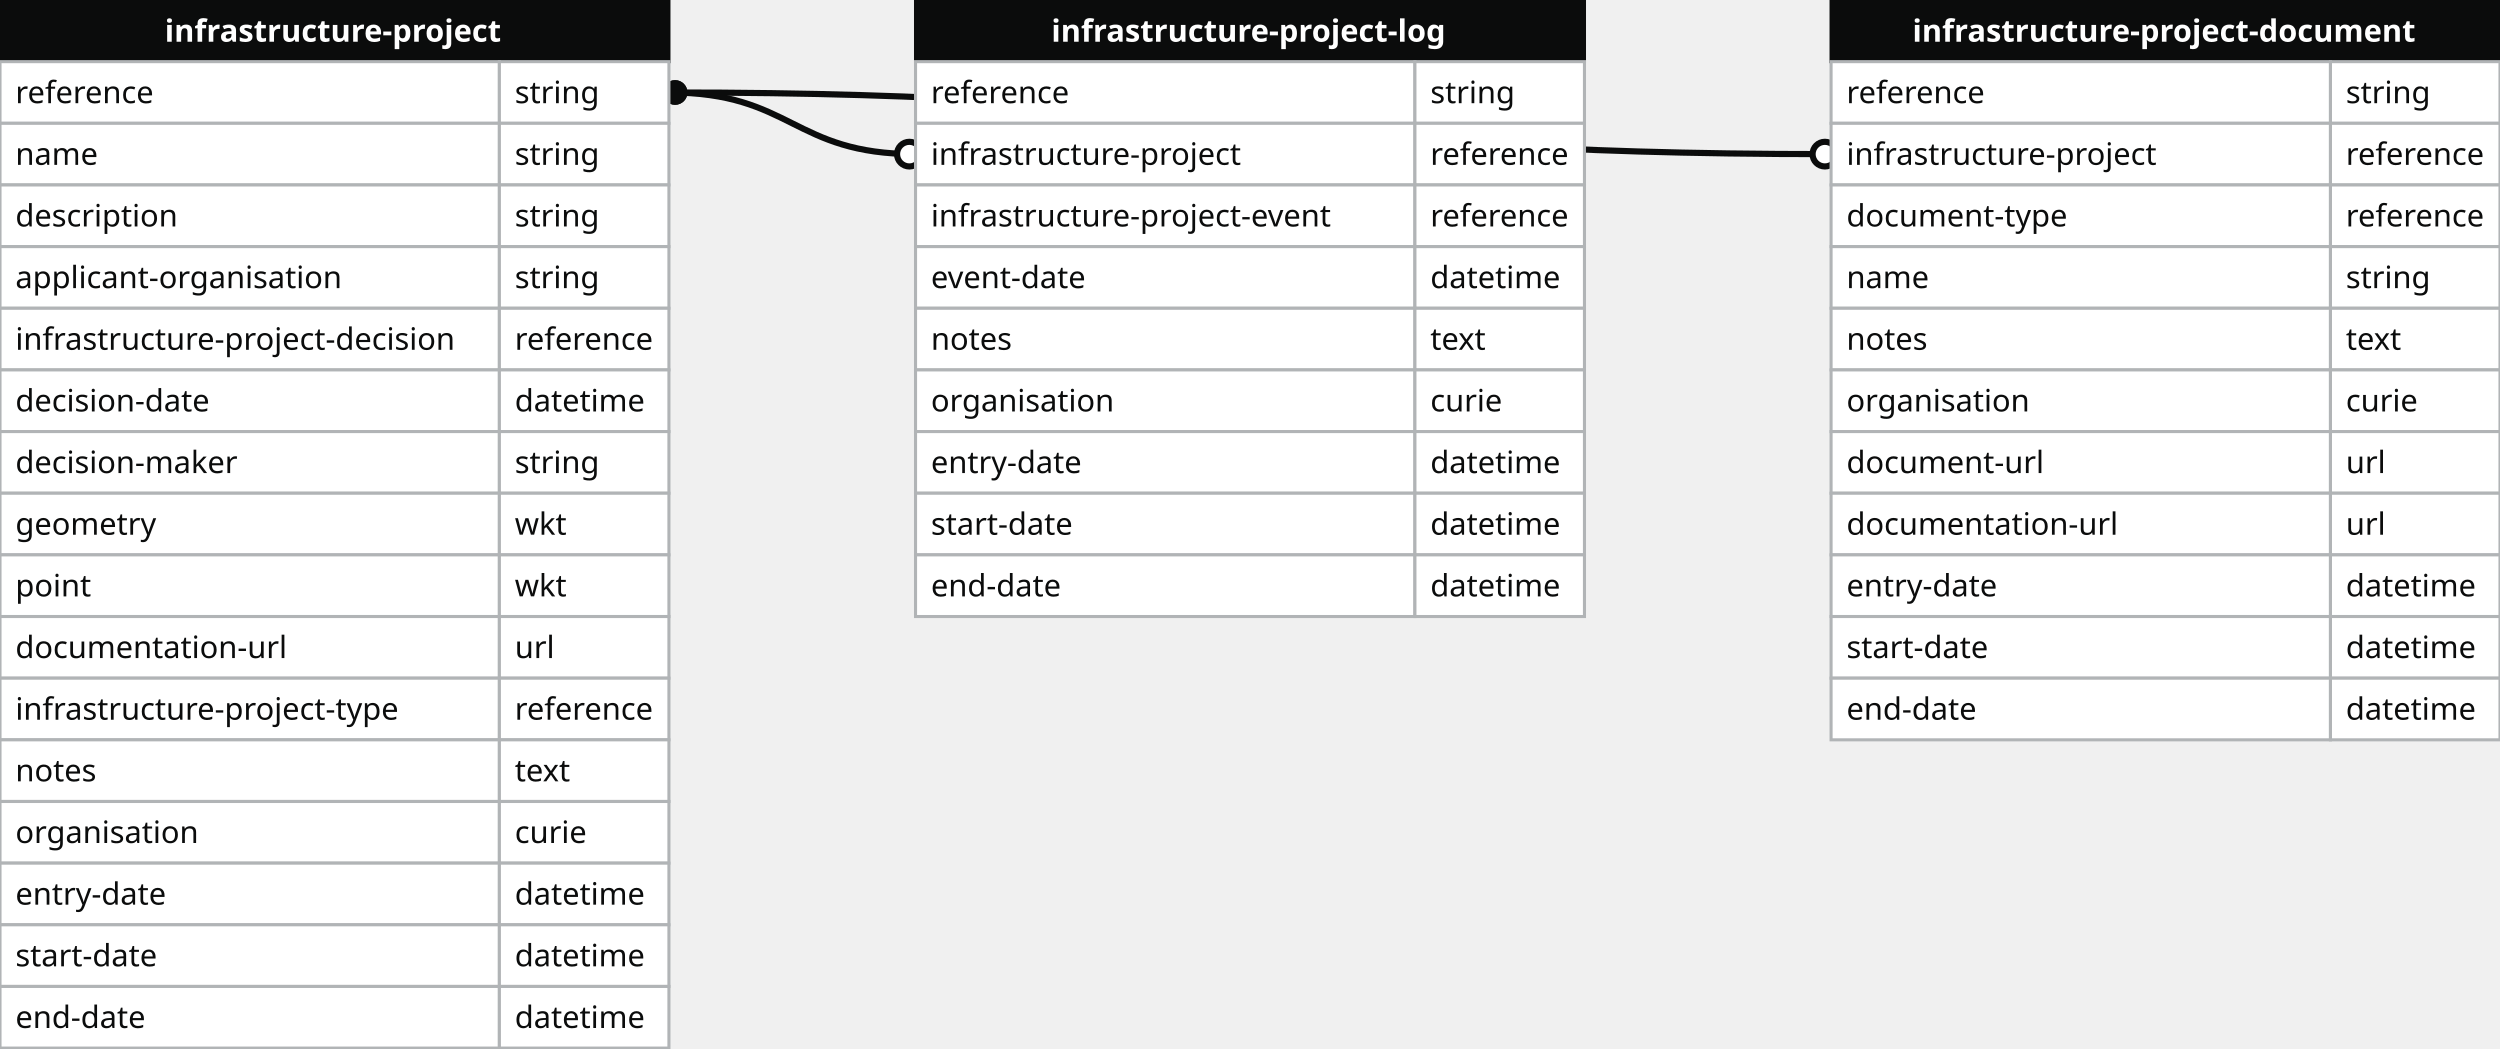
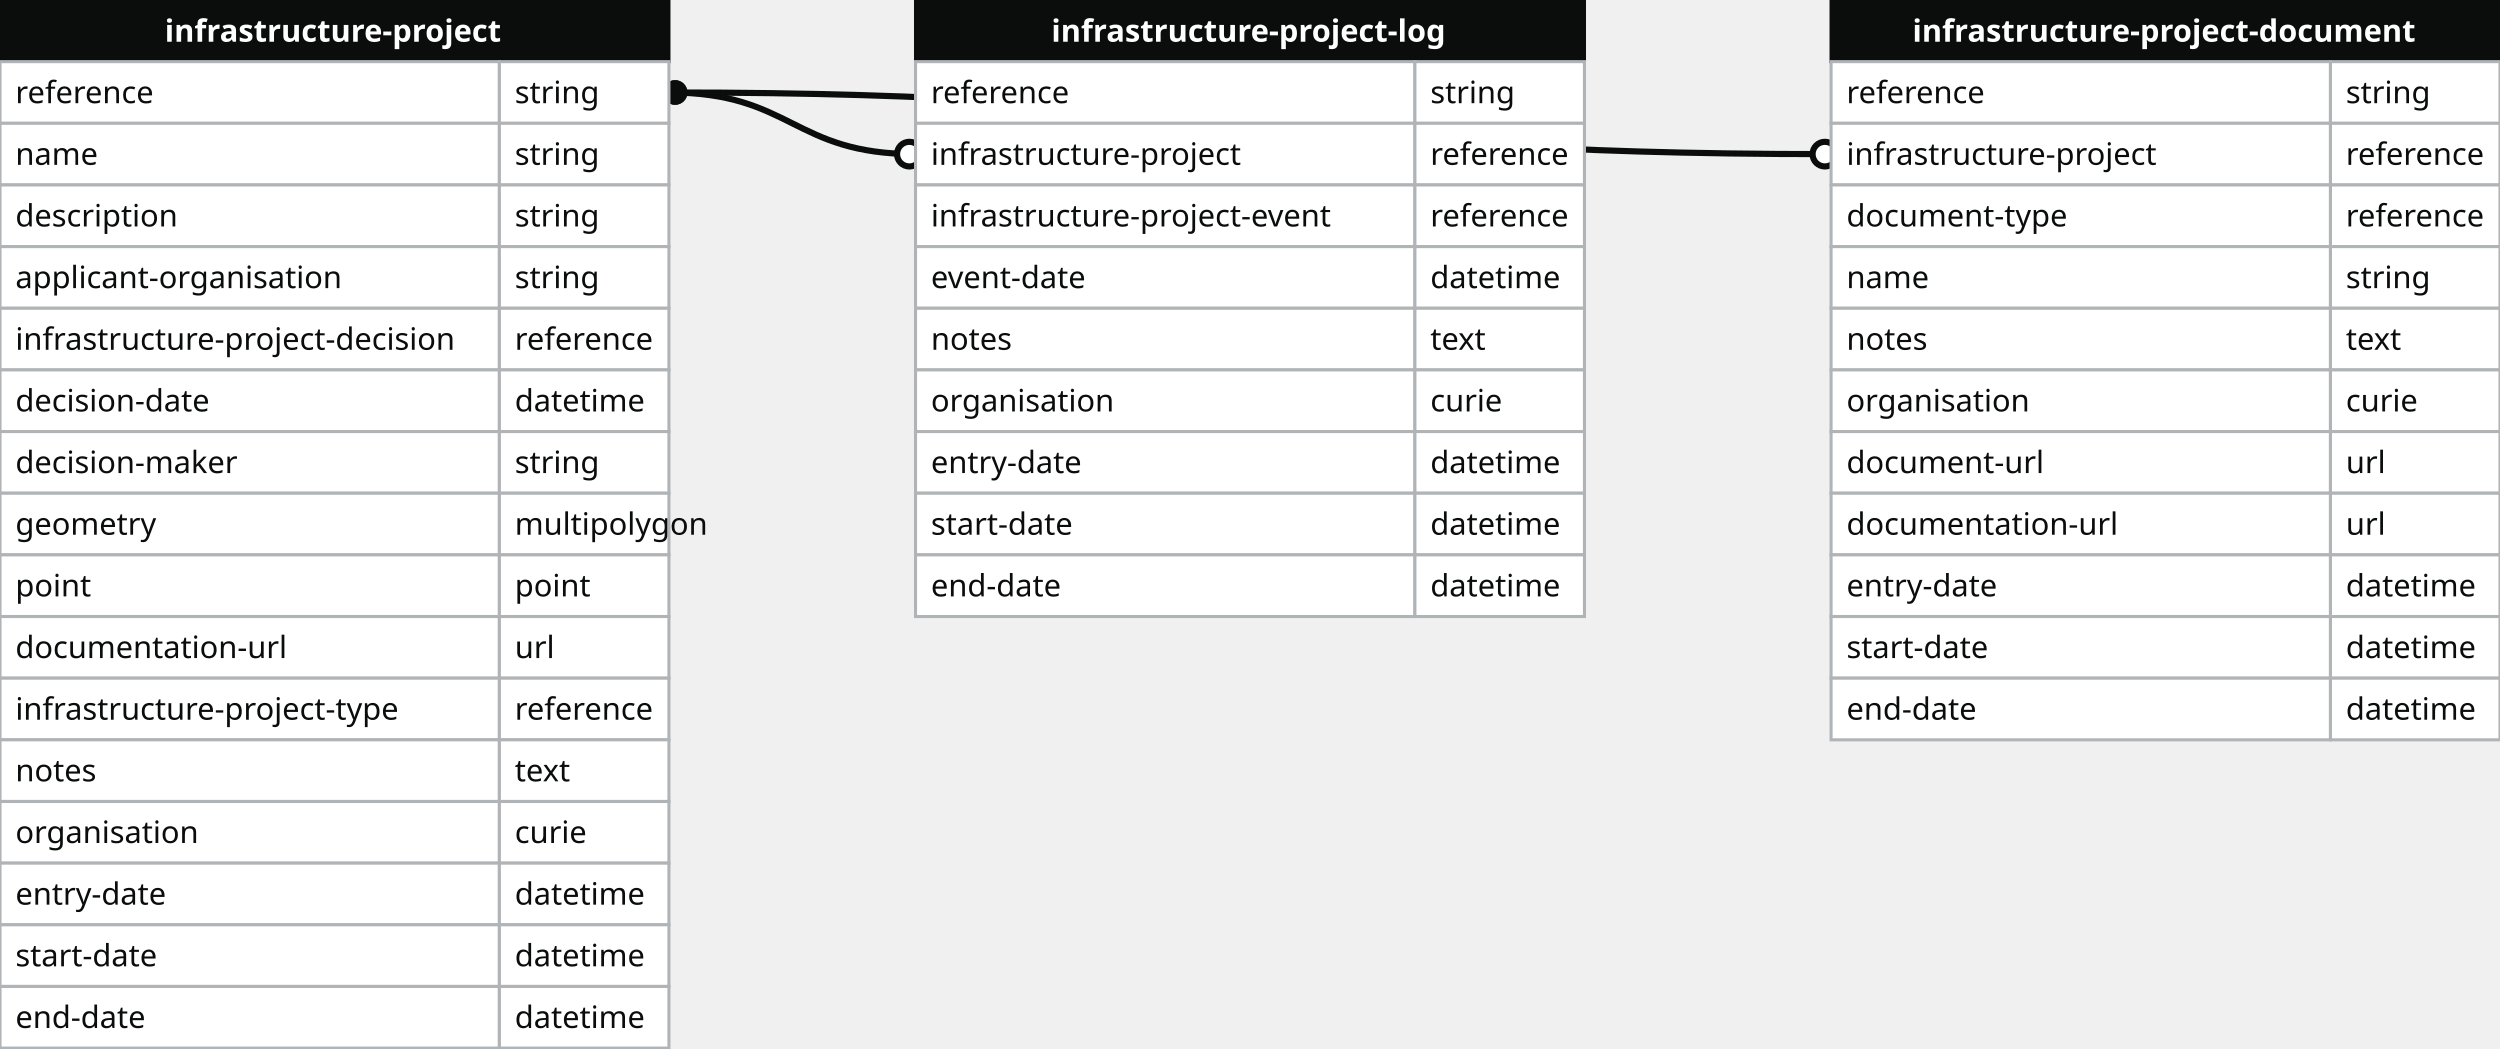
<svg xmlns="http://www.w3.org/2000/svg" width="811" height="340">
  <defs>
    <style>
    text{font-family:sans-serif; font-size:10px; dominant-baseline:middle;}
    text.name{fill:#fff;font-weight:700;text-anchor:middle}
    rect.name{fill:#0b0c0c; stroke:#0b0c0c;}
    rect{fill:#fff;stroke:#b1b4b6;}
    text.field{fill:#0b0c0c;}
    text.datatype{fill:#0b0c0c;}
    .line{stroke:#0b0c0c;}
    </style>
    <marker id="start-dot" markerWidth="6" markerHeight="6" refX="4" refY="3" markerUnits="strokeWidth">
      <circle cx="3" cy="3" r="2" fill="#fff" stroke="#0b0c0c" />
    </marker>
    <marker id="end-dot" markerWidth="6" markerHeight="6" refX="2" refY="3" markerUnits="strokeWidth">
      <circle cx="3" cy="3" r="2" fill="#0b0c0c" />
    </marker>
  </defs>
  <path class="line" fill="none" stroke-width="2" marker-start="url(#start-dot)" marker-end="url(#end-dot)" d="M 297 50 C 257.0 50 257.0 30 217 30" />
  <path class="line" fill="none" stroke-width="2" marker-start="url(#start-dot)" marker-end="url(#end-dot)" d="M 594 50 C 405.5 50 405.5 30 217 30" />
  <g>
    <rect x="0" y="0" width="217" height="20" class="name" />
    <text x="108" y="10" class="name">infrastructure-project</text>
    <rect x="0" y="20" width="162" height="20" class="field" />
    <rect x="162" y="20" width="55" height="20" class="datatype" />
    <text x="5" y="30" class="field">reference</text>
    <text x="167" y="30" class="datatype">string</text>
    <rect x="0" y="40" width="162" height="20" class="field" />
    <rect x="162" y="40" width="55" height="20" class="datatype" />
    <text x="5" y="50" class="field">name</text>
    <text x="167" y="50" class="datatype">string</text>
    <rect x="0" y="60" width="162" height="20" class="field" />
    <rect x="162" y="60" width="55" height="20" class="datatype" />
    <text x="5" y="70" class="field">description</text>
    <text x="167" y="70" class="datatype">string</text>
    <rect x="0" y="80" width="162" height="20" class="field" />
    <rect x="162" y="80" width="55" height="20" class="datatype" />
    <text x="5" y="90" class="field">applicant-organisation</text>
    <text x="167" y="90" class="datatype">string</text>
    <rect x="0" y="100" width="162" height="20" class="field" />
    <rect x="162" y="100" width="55" height="20" class="datatype" />
    <text x="5" y="110" class="field">infrastructure-project-decision</text>
    <text x="167" y="110" class="datatype">reference</text>
    <rect x="0" y="120" width="162" height="20" class="field" />
    <rect x="162" y="120" width="55" height="20" class="datatype" />
    <text x="5" y="130" class="field">decision-date</text>
    <text x="167" y="130" class="datatype">datetime</text>
    <rect x="0" y="140" width="162" height="20" class="field" />
    <rect x="162" y="140" width="55" height="20" class="datatype" />
    <text x="5" y="150" class="field">decision-maker</text>
    <text x="167" y="150" class="datatype">string</text>
    <rect x="0" y="160" width="162" height="20" class="field" />
    <rect x="162" y="160" width="55" height="20" class="datatype" />
    <text x="5" y="170" class="field">geometry</text>
-     <text x="167" y="170" class="datatype">wkt</text>
+     <text x="167" y="170" class="datatype">multipolygon</text>
    <rect x="0" y="180" width="162" height="20" class="field" />
    <rect x="162" y="180" width="55" height="20" class="datatype" />
    <text x="5" y="190" class="field">point</text>
-     <text x="167" y="190" class="datatype">wkt</text>
+     <text x="167" y="190" class="datatype">point</text>
    <rect x="0" y="200" width="162" height="20" class="field" />
    <rect x="162" y="200" width="55" height="20" class="datatype" />
    <text x="5" y="210" class="field">documentation-url</text>
    <text x="167" y="210" class="datatype">url</text>
    <rect x="0" y="220" width="162" height="20" class="field" />
    <rect x="162" y="220" width="55" height="20" class="datatype" />
    <text x="5" y="230" class="field">infrastructure-project-type</text>
    <text x="167" y="230" class="datatype">reference</text>
    <rect x="0" y="240" width="162" height="20" class="field" />
    <rect x="162" y="240" width="55" height="20" class="datatype" />
    <text x="5" y="250" class="field">notes</text>
    <text x="167" y="250" class="datatype">text</text>
    <rect x="0" y="260" width="162" height="20" class="field" />
    <rect x="162" y="260" width="55" height="20" class="datatype" />
    <text x="5" y="270" class="field">organisation</text>
    <text x="167" y="270" class="datatype">curie</text>
    <rect x="0" y="280" width="162" height="20" class="field" />
    <rect x="162" y="280" width="55" height="20" class="datatype" />
    <text x="5" y="290" class="field">entry-date</text>
    <text x="167" y="290" class="datatype">datetime</text>
    <rect x="0" y="300" width="162" height="20" class="field" />
    <rect x="162" y="300" width="55" height="20" class="datatype" />
    <text x="5" y="310" class="field">start-date</text>
    <text x="167" y="310" class="datatype">datetime</text>
    <rect x="0" y="320" width="162" height="20" class="field" />
    <rect x="162" y="320" width="55" height="20" class="datatype" />
    <text x="5" y="330" class="field">end-date</text>
    <text x="167" y="330" class="datatype">datetime</text>
  </g>
  <g>
    <rect x="297" y="0" width="217" height="20" class="name" />
    <text x="405" y="10" class="name">infrastructure-project-log</text>
    <rect x="297" y="20" width="162" height="20" class="field" />
    <rect x="459" y="20" width="55" height="20" class="datatype" />
    <text x="302" y="30" class="field">reference</text>
    <text x="464" y="30" class="datatype">string</text>
    <rect x="297" y="40" width="162" height="20" class="field" />
    <rect x="459" y="40" width="55" height="20" class="datatype" />
    <text x="302" y="50" class="field">infrastructure-project</text>
    <text x="464" y="50" class="datatype">reference</text>
    <rect x="297" y="60" width="162" height="20" class="field" />
    <rect x="459" y="60" width="55" height="20" class="datatype" />
    <text x="302" y="70" class="field">infrastructure-project-event</text>
    <text x="464" y="70" class="datatype">reference</text>
    <rect x="297" y="80" width="162" height="20" class="field" />
    <rect x="459" y="80" width="55" height="20" class="datatype" />
    <text x="302" y="90" class="field">event-date</text>
    <text x="464" y="90" class="datatype">datetime</text>
    <rect x="297" y="100" width="162" height="20" class="field" />
    <rect x="459" y="100" width="55" height="20" class="datatype" />
    <text x="302" y="110" class="field">notes</text>
    <text x="464" y="110" class="datatype">text</text>
    <rect x="297" y="120" width="162" height="20" class="field" />
    <rect x="459" y="120" width="55" height="20" class="datatype" />
    <text x="302" y="130" class="field">organisation</text>
    <text x="464" y="130" class="datatype">curie</text>
    <rect x="297" y="140" width="162" height="20" class="field" />
    <rect x="459" y="140" width="55" height="20" class="datatype" />
    <text x="302" y="150" class="field">entry-date</text>
    <text x="464" y="150" class="datatype">datetime</text>
    <rect x="297" y="160" width="162" height="20" class="field" />
    <rect x="459" y="160" width="55" height="20" class="datatype" />
    <text x="302" y="170" class="field">start-date</text>
    <text x="464" y="170" class="datatype">datetime</text>
    <rect x="297" y="180" width="162" height="20" class="field" />
    <rect x="459" y="180" width="55" height="20" class="datatype" />
    <text x="302" y="190" class="field">end-date</text>
    <text x="464" y="190" class="datatype">datetime</text>
  </g>
  <g>
    <rect x="594" y="0" width="217" height="20" class="name" />
    <text x="702" y="10" class="name">infrastructure-project-document</text>
    <rect x="594" y="20" width="162" height="20" class="field" />
    <rect x="756" y="20" width="55" height="20" class="datatype" />
    <text x="599" y="30" class="field">reference</text>
    <text x="761" y="30" class="datatype">string</text>
    <rect x="594" y="40" width="162" height="20" class="field" />
    <rect x="756" y="40" width="55" height="20" class="datatype" />
    <text x="599" y="50" class="field">infrastructure-project</text>
    <text x="761" y="50" class="datatype">reference</text>
    <rect x="594" y="60" width="162" height="20" class="field" />
    <rect x="756" y="60" width="55" height="20" class="datatype" />
    <text x="599" y="70" class="field">document-type</text>
    <text x="761" y="70" class="datatype">reference</text>
    <rect x="594" y="80" width="162" height="20" class="field" />
    <rect x="756" y="80" width="55" height="20" class="datatype" />
    <text x="599" y="90" class="field">name</text>
    <text x="761" y="90" class="datatype">string</text>
    <rect x="594" y="100" width="162" height="20" class="field" />
    <rect x="756" y="100" width="55" height="20" class="datatype" />
    <text x="599" y="110" class="field">notes</text>
    <text x="761" y="110" class="datatype">text</text>
    <rect x="594" y="120" width="162" height="20" class="field" />
    <rect x="756" y="120" width="55" height="20" class="datatype" />
    <text x="599" y="130" class="field">organisation</text>
    <text x="761" y="130" class="datatype">curie</text>
    <rect x="594" y="140" width="162" height="20" class="field" />
    <rect x="756" y="140" width="55" height="20" class="datatype" />
    <text x="599" y="150" class="field">document-url</text>
    <text x="761" y="150" class="datatype">url</text>
    <rect x="594" y="160" width="162" height="20" class="field" />
    <rect x="756" y="160" width="55" height="20" class="datatype" />
    <text x="599" y="170" class="field">documentation-url</text>
    <text x="761" y="170" class="datatype">url</text>
    <rect x="594" y="180" width="162" height="20" class="field" />
    <rect x="756" y="180" width="55" height="20" class="datatype" />
    <text x="599" y="190" class="field">entry-date</text>
    <text x="761" y="190" class="datatype">datetime</text>
    <rect x="594" y="200" width="162" height="20" class="field" />
    <rect x="756" y="200" width="55" height="20" class="datatype" />
    <text x="599" y="210" class="field">start-date</text>
    <text x="761" y="210" class="datatype">datetime</text>
    <rect x="594" y="220" width="162" height="20" class="field" />
    <rect x="756" y="220" width="55" height="20" class="datatype" />
    <text x="599" y="230" class="field">end-date</text>
    <text x="761" y="230" class="datatype">datetime</text>
  </g>
</svg>
